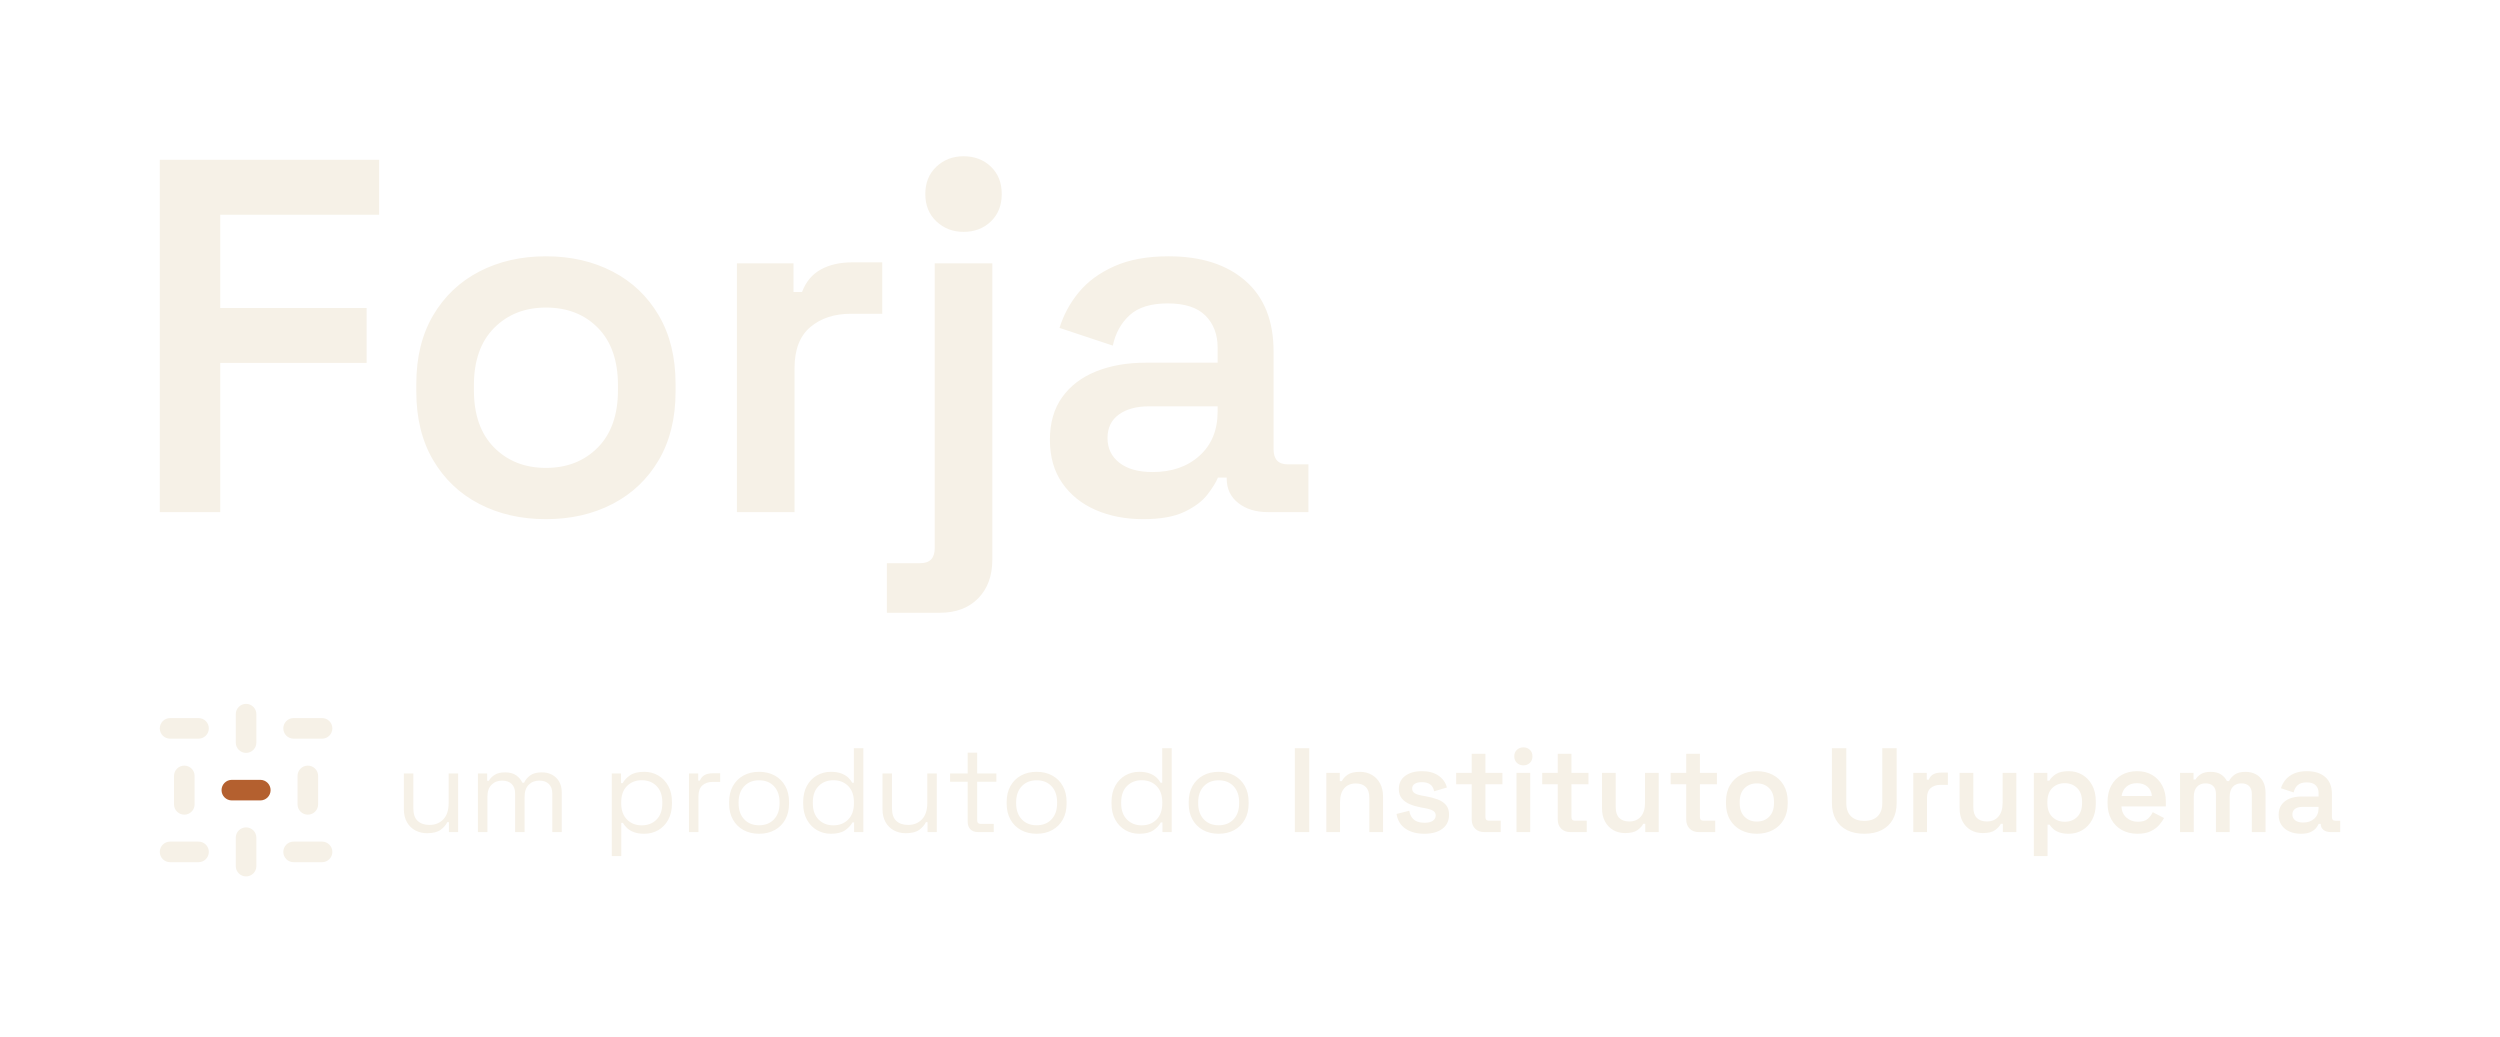
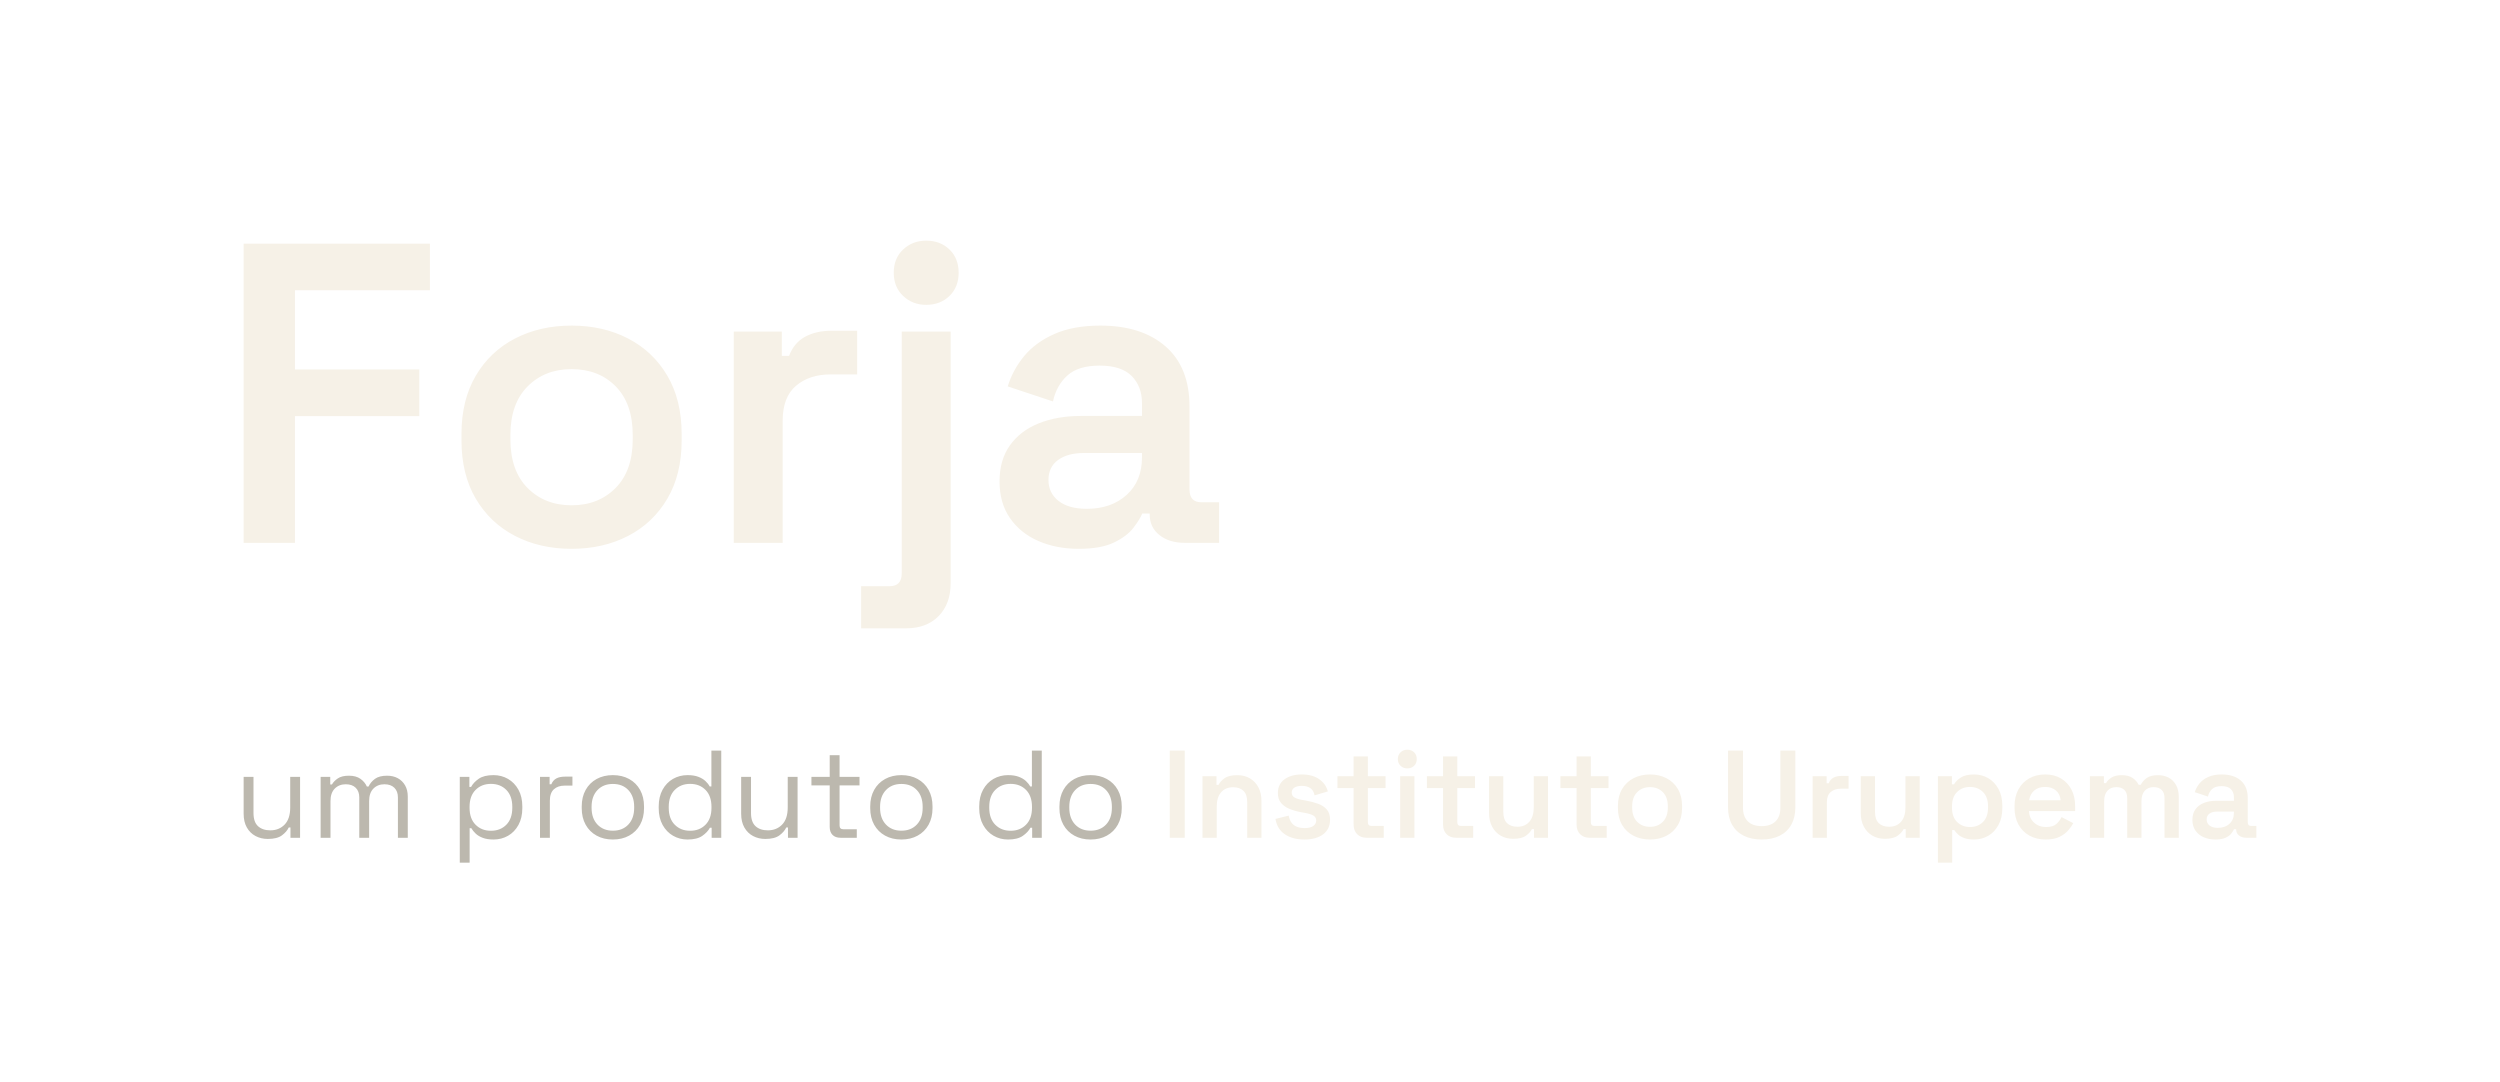
- <svg xmlns="http://www.w3.org/2000/svg" width="1486.37" height="616.08" viewBox="0 0 1486.37 616.08" role="img" aria-labelledby="t d">
-   <path d="M95.0 304.475V95.0H225.413V127.663H130.94V183.107H217.969V215.77H130.94V304.475ZM324.585 308.665Q302.44 308.665 284.968 299.608Q267.495 290.552 257.504 273.521Q247.513 256.49 247.513 232.812V228.234Q247.513 204.555 257.504 187.524Q267.495 170.493 284.968 161.437Q302.44 152.381 324.585 152.381Q346.729 152.381 364.202 161.437Q381.674 170.493 391.665 187.524Q401.657 204.555 401.657 228.234V232.812Q401.657 256.49 391.665 273.521Q381.674 290.552 364.202 299.608Q346.729 308.665 324.585 308.665ZM324.585 278.186Q343.407 278.186 355.407 266.074Q367.407 253.962 367.407 231.967V229.079Q367.407 207.084 355.531 194.972Q343.654 182.86 324.585 182.86Q305.814 182.86 293.788 194.972Q281.762 207.084 281.762 229.079V231.967Q281.762 253.962 293.788 266.074Q305.814 278.186 324.585 278.186ZM438.135 304.475V156.571H471.786V173.59H476.858Q480.307 164.456 488.043 160.214Q495.778 155.972 506.738 155.972H524.536V186.556H505.878Q491.147 186.556 481.766 194.475Q472.384 202.393 472.384 218.934V304.475ZM527.297 364.325V334.834H547.207Q555.74 334.834 555.74 325.856V156.571H589.99V332.694Q589.99 347.17 581.562 355.748Q573.134 364.325 558.748 364.325ZM572.865 137.853Q563.319 137.853 556.732 131.636Q550.144 125.419 550.144 115.379Q550.144 105.287 556.732 99.096Q563.319 92.905 572.865 92.905Q582.71 92.905 589.148 99.096Q595.586 105.287 595.586 115.379Q595.586 125.419 589.148 131.636Q582.71 137.853 572.865 137.853ZM679.667 308.665Q663.912 308.665 651.369 303.181Q638.827 297.697 631.522 287.152Q624.216 276.607 624.216 261.503Q624.216 246.346 631.522 236.152Q638.827 225.959 651.714 220.801Q664.6 215.643 681.044 215.643H723.941V206.688Q723.941 194.957 716.729 187.674Q709.517 180.391 694.263 180.391Q679.308 180.391 671.666 187.349Q664.024 194.306 661.615 205.476L629.939 194.957Q633.53 183.324 641.434 173.74Q649.338 164.157 662.576 158.269Q675.814 152.381 694.757 152.381Q723.769 152.381 740.486 166.992Q757.203 181.603 757.203 209.067V267.098Q757.203 276.076 765.582 276.076H777.919V304.475H753.829Q743.071 304.475 736.203 299.062Q729.335 293.65 729.335 284.567V283.954H724.121Q722.452 288.069 717.923 293.983Q713.393 299.896 704.258 304.28Q695.123 308.665 679.667 308.665ZM685.308 280.655Q702.425 280.655 713.183 270.936Q723.941 261.218 723.941 244.67V241.573H683.318Q671.954 241.573 665.21 246.454Q658.466 251.336 658.466 260.463Q658.466 269.59 665.509 275.122Q672.553 280.655 685.308 280.655Z" fill="#F6F1E7" />
-   <rect x="95.000" y="426.935" width="29.160" height="12.240" rx="6.120" fill="#F6F1E7" />
-   <rect x="140.180" y="418.475" width="12.240" height="29.160" rx="6.120" fill="#F6F1E7" />
-   <rect x="168.440" y="426.935" width="29.160" height="12.240" rx="6.120" fill="#F6F1E7" />
-   <rect x="103.460" y="455.195" width="12.240" height="29.160" rx="6.120" fill="#F6F1E7" />
-   <rect x="131.720" y="463.655" width="29.160" height="12.240" rx="6.120" fill="#B4602F" />
-   <rect x="176.900" y="455.195" width="12.240" height="29.160" rx="6.120" fill="#F6F1E7" />
-   <rect x="95.000" y="500.375" width="29.160" height="12.240" rx="6.120" fill="#F6F1E7" />
-   <rect x="140.180" y="491.915" width="12.240" height="29.160" rx="6.120" fill="#F6F1E7" />
-   <rect x="168.440" y="500.375" width="29.160" height="12.240" rx="6.120" fill="#F6F1E7" />
-   <path d="M253.913 495.384Q250.084 495.384 246.934 493.723Q243.784 492.063 241.948 488.84Q240.111 485.618 240.111 480.968V459.878H245.75V480.559Q245.75 485.713 248.342 488.087Q250.933 490.462 255.377 490.462Q260.369 490.462 263.56 487.162Q266.75 483.863 266.75 477.378V459.878H272.389V494.713H266.893V488.817H265.914Q264.755 491.306 261.999 493.345Q259.243 495.384 253.913 495.384ZM284.153 494.713V459.878H289.649V464.232H290.628Q291.656 462.349 293.945 460.778Q296.234 459.207 300.332 459.207Q304.412 459.207 306.92 460.997Q309.428 462.786 310.588 465.39H311.567Q312.778 462.807 315.24 461.007Q317.702 459.207 322.168 459.207Q325.648 459.207 328.294 460.647Q330.941 462.087 332.468 464.75Q333.995 467.412 333.995 471.131V494.713H328.357V471.62Q328.357 468.143 326.329 466.126Q324.302 464.108 320.633 464.108Q316.811 464.108 314.352 466.574Q311.894 469.039 311.894 473.735V494.713H306.255V471.62Q306.255 468.143 304.227 466.126Q302.2 464.108 298.531 464.108Q294.709 464.108 292.25 466.574Q289.792 469.039 289.792 473.735V494.713ZM363.739 508.963V459.878H369.235V465.62H370.214Q371.628 462.998 374.623 460.939Q377.618 458.881 383.049 458.881Q387.577 458.881 391.312 461.033Q395.047 463.186 397.281 467.196Q399.515 471.207 399.515 476.827V477.764Q399.515 483.333 397.307 487.369Q395.098 491.405 391.363 493.558Q387.628 495.71 383.049 495.71Q379.439 495.71 376.911 494.76Q374.384 493.809 372.813 492.305Q371.242 490.8 370.357 489.235H369.378V508.963ZM381.556 490.705Q386.974 490.705 390.375 487.249Q393.776 483.793 393.776 477.601V476.99Q393.776 470.797 390.364 467.341Q386.953 463.885 381.556 463.885Q376.209 463.885 372.773 467.341Q369.337 470.797 369.337 476.99V477.601Q369.337 483.793 372.773 487.249Q376.209 490.705 381.556 490.705ZM409.624 494.713V459.878H415.12V464.121H416.099Q417.035 461.832 418.953 460.784Q420.871 459.736 424.052 459.736H428.176V464.883H423.657Q419.883 464.883 417.573 466.978Q415.263 469.073 415.263 473.507V494.713ZM451.31 495.71Q446.037 495.71 442.011 493.497Q437.984 491.283 435.739 487.247Q433.493 483.211 433.493 477.764V476.827Q433.493 471.38 435.739 467.344Q437.984 463.308 442.011 461.094Q446.037 458.881 451.31 458.881Q456.582 458.881 460.609 461.094Q464.636 463.308 466.881 467.344Q469.127 471.38 469.127 476.827V477.764Q469.127 483.211 466.881 487.247Q464.636 491.283 460.609 493.497Q456.582 495.71 451.31 495.71ZM451.31 490.664Q456.859 490.664 460.173 487.132Q463.488 483.6 463.488 477.601V476.99Q463.488 470.991 460.184 467.459Q456.88 463.927 451.31 463.927Q445.811 463.927 442.472 467.459Q439.132 470.991 439.132 476.99V477.601Q439.132 483.6 442.472 487.132Q445.811 490.664 451.31 490.664ZM493.991 495.71Q489.484 495.71 485.739 493.558Q481.994 491.405 479.76 487.369Q477.526 483.333 477.526 477.764V476.827Q477.526 471.258 479.734 467.222Q481.943 463.186 485.703 461.033Q489.464 458.881 493.991 458.881Q497.653 458.881 500.155 459.831Q502.657 460.782 504.238 462.251Q505.82 463.72 506.684 465.356H507.663V444.838H513.302V494.713H507.805V488.97H506.827Q505.413 491.572 502.428 493.641Q499.444 495.71 493.991 495.71ZM495.485 490.705Q500.882 490.705 504.293 487.249Q507.704 483.793 507.704 477.601V476.99Q507.704 470.797 504.304 467.341Q500.903 463.885 495.485 463.885Q490.138 463.885 486.702 467.341Q483.265 470.797 483.265 476.99V477.601Q483.265 483.793 486.702 487.249Q490.138 490.705 495.485 490.705ZM538.486 495.384Q534.657 495.384 531.507 493.723Q528.357 492.063 526.52 488.84Q524.684 485.618 524.684 480.968V459.878H530.322V480.559Q530.322 485.713 532.914 488.087Q535.506 490.462 539.949 490.462Q544.942 490.462 548.132 487.162Q551.323 483.863 551.323 477.378V459.878H556.961V494.713H551.465V488.817H550.486Q549.328 491.306 546.572 493.345Q543.816 495.384 538.486 495.384ZM581.555 494.713Q578.569 494.713 576.953 493.071Q575.336 491.429 575.336 488.554V464.759H564.882V459.878H575.336V447.489H580.975V459.878H592.385V464.759H580.975V487.694Q580.975 489.832 583.071 489.832H590.822V494.713ZM616.325 495.71Q611.052 495.71 607.026 493.497Q602.999 491.283 600.754 487.247Q598.508 483.211 598.508 477.764V476.827Q598.508 471.38 600.754 467.344Q602.999 463.308 607.026 461.094Q611.052 458.881 616.325 458.881Q621.597 458.881 625.624 461.094Q629.651 463.308 631.896 467.344Q634.142 471.38 634.142 476.827V477.764Q634.142 483.211 631.896 487.247Q629.651 491.283 625.624 493.497Q621.597 495.71 616.325 495.71ZM616.325 490.664Q621.874 490.664 625.188 487.132Q628.503 483.6 628.503 477.601V476.99Q628.503 470.991 625.199 467.459Q621.895 463.927 616.325 463.927Q610.826 463.927 607.487 467.459Q604.147 470.991 604.147 476.99V477.601Q604.147 483.6 607.487 487.132Q610.826 490.664 616.325 490.664ZM677.318 495.71Q672.81 495.71 669.065 493.558Q665.32 491.405 663.086 487.369Q660.852 483.333 660.852 477.764V476.827Q660.852 471.258 663.061 467.222Q665.269 463.186 669.03 461.033Q672.79 458.881 677.318 458.881Q680.979 458.881 683.481 459.831Q685.983 460.782 687.565 462.251Q689.146 463.72 690.01 465.356H690.989V444.838H696.628V494.713H691.132V488.97H690.153Q688.739 491.572 685.754 493.641Q682.77 495.71 677.318 495.71ZM678.811 490.705Q684.208 490.705 687.619 487.249Q691.031 483.793 691.031 477.601V476.99Q691.031 470.797 687.63 467.341Q684.229 463.885 678.811 463.885Q673.464 463.885 670.028 467.341Q666.592 470.797 666.592 476.99V477.601Q666.592 483.793 670.028 487.249Q673.464 490.705 678.811 490.705ZM724.554 495.71Q719.281 495.71 715.254 493.497Q711.228 491.283 708.982 487.247Q706.737 483.211 706.737 477.764V476.827Q706.737 471.38 708.982 467.344Q711.228 463.308 715.254 461.094Q719.281 458.881 724.554 458.881Q729.826 458.881 733.853 461.094Q737.879 463.308 740.125 467.344Q742.37 471.38 742.37 476.827V477.764Q742.37 483.211 740.125 487.247Q737.879 491.283 733.853 493.497Q729.826 495.71 724.554 495.71ZM724.554 490.664Q730.103 490.664 733.417 487.132Q736.732 483.6 736.732 477.601V476.99Q736.732 470.991 733.427 467.459Q730.123 463.927 724.554 463.927Q719.055 463.927 715.715 467.459Q712.375 470.991 712.375 476.99V477.601Q712.375 483.6 715.715 487.132Q719.055 490.664 724.554 490.664Z" fill="#F6F1E7" />
-   <path d="M769.844 494.713V444.838H778.402V494.713ZM788.558 494.713V459.497H796.57V464.44H797.778Q798.708 462.426 801.159 460.664Q803.61 458.902 808.521 458.902Q812.591 458.902 815.696 460.734Q818.802 462.566 820.543 465.854Q822.284 469.143 822.284 473.623V494.713H814.13V474.26Q814.13 469.971 812.015 467.889Q809.899 465.806 806.066 465.806Q801.722 465.806 799.217 468.687Q796.713 471.567 796.713 476.87V494.713ZM846.892 495.71Q840.093 495.71 835.67 492.718Q831.246 489.725 830.307 483.931L837.861 482.03Q838.373 484.748 839.648 486.304Q840.923 487.86 842.806 488.522Q844.689 489.183 846.892 489.183Q850.227 489.183 851.916 487.967Q853.606 486.75 853.606 484.862Q853.606 482.962 852 482.015Q850.394 481.068 847.097 480.473L844.878 480.08Q841.248 479.392 838.259 478.158Q835.27 476.923 833.473 474.752Q831.677 472.58 831.677 469.177Q831.677 464.041 835.468 461.27Q839.26 458.5 845.455 458.5Q851.369 458.5 855.231 461.142Q859.094 463.785 860.255 468.197L852.68 470.463Q852.085 467.506 850.177 466.266Q848.269 465.026 845.455 465.026Q842.653 465.026 841.125 466.023Q839.596 467.019 839.596 468.824Q839.596 470.733 841.146 471.64Q842.696 472.547 845.343 473.012L847.562 473.405Q851.477 474.093 854.651 475.256Q857.824 476.419 859.675 478.561Q861.525 480.703 861.525 484.333Q861.525 489.778 857.556 492.744Q853.586 495.71 846.892 495.71ZM882.434 494.713Q879.067 494.713 877.031 492.67Q874.995 490.628 874.995 487.181V466.284H865.761V459.497H874.995V448.176H883.15V459.497H893.264V466.284H883.15V485.788Q883.15 487.926 885.17 487.926H892.234V494.713ZM901.632 494.713V459.497H909.787V494.713ZM905.709 455.041Q903.436 455.041 901.868 453.56Q900.3 452.08 900.3 449.69Q900.3 447.287 901.868 445.813Q903.436 444.339 905.709 444.339Q908.053 444.339 909.586 445.813Q911.119 447.287 911.119 449.69Q911.119 452.08 909.586 453.56Q908.053 455.041 905.709 455.041ZM933.591 494.713Q930.225 494.713 928.189 492.67Q926.153 490.628 926.153 487.181V466.284H916.919V459.497H926.153V448.176H934.307V459.497H944.421V466.284H934.307V485.788Q934.307 487.926 936.327 487.926H943.392V494.713ZM966.231 495.307Q962.173 495.307 959.061 493.475Q955.949 491.643 954.208 488.326Q952.467 485.008 952.467 480.587V459.497H960.622V479.949Q960.622 484.226 962.737 486.315Q964.852 488.403 968.685 488.403Q973.03 488.403 975.534 485.523Q978.039 482.643 978.039 477.34V459.497H986.193V494.713H978.181V489.77H976.973Q976.044 491.725 973.593 493.516Q971.142 495.307 966.231 495.307ZM1009.971 494.713Q1006.605 494.713 1004.569 492.67Q1002.533 490.628 1002.533 487.181V466.284H993.299V459.497H1002.533V448.176H1010.687V459.497H1020.801V466.284H1010.687V485.788Q1010.687 487.926 1012.707 487.926H1019.772V494.713ZM1044.527 495.71Q1039.255 495.71 1035.095 493.554Q1030.935 491.398 1028.556 487.343Q1026.177 483.288 1026.177 477.65V476.56Q1026.177 470.922 1028.556 466.867Q1030.935 462.812 1035.095 460.656Q1039.255 458.5 1044.527 458.5Q1049.8 458.5 1053.96 460.656Q1058.12 462.812 1060.499 466.867Q1062.878 470.922 1062.878 476.56V477.65Q1062.878 483.288 1060.499 487.343Q1058.12 491.398 1053.96 493.554Q1049.8 495.71 1044.527 495.71ZM1044.527 488.453Q1049.009 488.453 1051.866 485.569Q1054.723 482.685 1054.723 477.449V476.761Q1054.723 471.524 1051.895 468.64Q1049.068 465.757 1044.527 465.757Q1040.058 465.757 1037.195 468.64Q1034.332 471.524 1034.332 476.761V477.449Q1034.332 482.685 1037.195 485.569Q1040.058 488.453 1044.527 488.453ZM1108.41 495.71Q1102.42 495.71 1098.1 493.528Q1093.781 491.346 1091.471 487.234Q1089.162 483.122 1089.162 477.397V444.838H1097.719V477.632Q1097.719 482.566 1100.482 485.308Q1103.245 488.051 1108.41 488.051Q1113.576 488.051 1116.338 485.308Q1119.101 482.566 1119.101 477.632V444.838H1127.658V477.397Q1127.658 483.122 1125.355 487.234Q1123.052 491.346 1118.726 493.528Q1114.4 495.71 1108.41 495.71ZM1137.541 494.713V459.497H1145.553V463.55H1146.76Q1147.582 461.375 1149.423 460.365Q1151.265 459.355 1153.875 459.355H1158.112V466.636H1153.67Q1150.163 466.636 1147.929 468.522Q1145.695 470.407 1145.695 474.346V494.713ZM1178.841 495.307Q1174.783 495.307 1171.671 493.475Q1168.559 491.643 1166.818 488.326Q1165.077 485.008 1165.077 480.587V459.497H1173.232V479.949Q1173.232 484.226 1175.347 486.315Q1177.462 488.403 1181.295 488.403Q1185.64 488.403 1188.144 485.523Q1190.649 482.643 1190.649 477.34V459.497H1198.803V494.713H1190.791V489.77H1189.583Q1188.654 491.725 1186.203 493.516Q1183.752 495.307 1178.841 495.307ZM1209.218 508.963V459.497H1217.23V464.134H1218.438Q1219.699 461.93 1222.37 460.215Q1225.041 458.5 1229.977 458.5Q1234.314 458.5 1237.973 460.614Q1241.632 462.728 1243.847 466.777Q1246.062 470.826 1246.062 476.56V477.65Q1246.062 483.371 1243.853 487.426Q1241.644 491.481 1237.985 493.596Q1234.327 495.71 1229.977 495.71Q1226.671 495.71 1224.41 494.912Q1222.15 494.114 1220.77 492.857Q1219.389 491.601 1218.58 490.302H1217.373V508.963ZM1227.569 488.571Q1232.072 488.571 1234.977 485.706Q1237.882 482.84 1237.882 477.449V476.761Q1237.882 471.369 1234.947 468.504Q1232.013 465.639 1227.569 465.639Q1223.137 465.639 1220.196 468.504Q1217.255 471.369 1217.255 476.761V477.449Q1217.255 482.84 1220.196 485.706Q1223.137 488.571 1227.569 488.571ZM1270.824 495.71Q1265.54 495.71 1261.526 493.466Q1257.513 491.221 1255.275 487.131Q1253.037 483.04 1253.037 477.532V476.677Q1253.037 471.157 1255.246 467.073Q1257.454 462.988 1261.426 460.744Q1265.397 458.5 1270.62 458.5Q1275.759 458.5 1279.587 460.765Q1283.416 463.031 1285.554 467.078Q1287.691 471.125 1287.691 476.515V479.442H1261.309Q1261.464 483.574 1264.235 486.073Q1267.006 488.571 1271.06 488.571Q1275.023 488.571 1276.96 486.832Q1278.897 485.094 1279.911 482.887L1286.638 486.36Q1285.628 488.3 1283.74 490.486Q1281.852 492.671 1278.742 494.191Q1275.632 495.71 1270.824 495.71ZM1261.38 473.268H1279.407Q1279.122 469.755 1276.743 467.697Q1274.364 465.639 1270.561 465.639Q1266.653 465.639 1264.291 467.697Q1261.929 469.755 1261.38 473.268ZM1296.143 494.713V459.497H1304.155V463.469H1305.363Q1306.314 461.663 1308.489 460.283Q1310.664 458.902 1314.305 458.902Q1318.156 458.902 1320.492 460.444Q1322.828 461.986 1324.027 464.399H1325.235Q1326.446 462.044 1328.717 460.473Q1330.988 458.902 1335.149 458.902Q1338.476 458.902 1341.142 460.304Q1343.808 461.706 1345.392 464.483Q1346.977 467.26 1346.977 471.398V494.713H1338.822V472.002Q1338.822 468.943 1337.195 467.345Q1335.568 465.748 1332.623 465.748Q1329.372 465.748 1327.505 467.832Q1325.637 469.916 1325.637 473.811V494.713H1317.483V472.002Q1317.483 468.943 1315.855 467.345Q1314.228 465.748 1311.284 465.748Q1308.033 465.748 1306.165 467.832Q1304.298 469.916 1304.298 473.811V494.713ZM1367.972 495.71Q1364.221 495.71 1361.235 494.404Q1358.248 493.099 1356.509 490.588Q1354.769 488.077 1354.769 484.481Q1354.769 480.872 1356.509 478.445Q1358.248 476.018 1361.316 474.79Q1364.385 473.562 1368.3 473.562H1378.513V471.43Q1378.513 468.637 1376.796 466.903Q1375.079 465.169 1371.447 465.169Q1367.887 465.169 1366.067 466.825Q1364.248 468.482 1363.674 471.141L1356.132 468.637Q1356.987 465.867 1358.869 463.585Q1360.751 461.303 1363.903 459.902Q1367.055 458.5 1371.565 458.5Q1378.473 458.5 1382.453 461.978Q1386.433 465.457 1386.433 471.996V485.813Q1386.433 487.951 1388.428 487.951H1391.365V494.713H1385.63Q1383.068 494.713 1381.433 493.424Q1379.798 492.135 1379.798 489.973V489.827H1378.556Q1378.159 490.806 1377.08 492.214Q1376.002 493.622 1373.827 494.666Q1371.652 495.71 1367.972 495.71ZM1369.315 489.041Q1373.391 489.041 1375.952 486.727Q1378.513 484.413 1378.513 480.473V479.736H1368.841Q1366.136 479.736 1364.53 480.898Q1362.924 482.06 1362.924 484.233Q1362.924 486.407 1364.601 487.724Q1366.278 489.041 1369.315 489.041Z" fill="#F6F1E7" />
+ <svg xmlns="http://www.w3.org/2000/svg" width="974.81" height="421.67" viewBox="0 0 974.81 421.67" role="img" aria-labelledby="t d">
+   <path d="M95.0 211.667V95H167.633V113.192H115.017V144.071H163.488V162.263H115.017V211.667ZM222.867 214Q210.533 214 200.802 208.956Q191.071 203.913 185.506 194.427Q179.942 184.942 179.942 171.754V169.204Q179.942 156.017 185.506 146.531Q191.071 137.046 200.802 132.002Q210.533 126.958 222.867 126.958Q235.2 126.958 244.931 132.002Q254.663 137.046 260.227 146.531Q265.792 156.017 265.792 169.204V171.754Q265.792 184.942 260.227 194.427Q254.663 203.913 244.931 208.956Q235.2 214 222.867 214ZM222.867 197.025Q233.35 197.025 240.033 190.279Q246.717 183.533 246.717 171.283V169.675Q246.717 157.425 240.102 150.679Q233.487 143.933 222.867 143.933Q212.413 143.933 205.715 150.679Q199.017 157.425 199.017 169.675V171.283Q199.017 183.533 205.715 190.279Q212.413 197.025 222.867 197.025ZM286.108 211.667V129.292H304.85V138.771H307.675Q309.596 133.683 313.904 131.321Q318.213 128.958 324.317 128.958H334.229V145.992H323.838Q315.633 145.992 310.408 150.402Q305.183 154.813 305.183 164.025V211.667ZM335.767 245V228.575H346.856Q351.608 228.575 351.608 223.575V129.292H370.683V227.383Q370.683 235.446 365.99 240.223Q361.296 245 353.283 245ZM361.146 118.867Q355.829 118.867 352.16 115.404Q348.492 111.942 348.492 106.35Q348.492 100.729 352.16 97.281Q355.829 93.833 361.146 93.833Q366.629 93.833 370.215 97.281Q373.8 100.729 373.8 106.35Q373.8 111.942 370.215 115.404Q366.629 118.867 361.146 118.867ZM420.629 214Q411.854 214 404.869 210.946Q397.883 207.892 393.815 202.019Q389.746 196.146 389.746 187.733Q389.746 179.292 393.815 173.615Q397.883 167.937 405.06 165.065Q412.238 162.192 421.396 162.192H445.287V157.204Q445.287 150.671 441.271 146.615Q437.254 142.558 428.758 142.558Q420.429 142.558 416.173 146.433Q411.917 150.308 410.575 156.529L392.933 150.671Q394.933 144.192 399.335 138.854Q403.738 133.517 411.11 130.237Q418.483 126.958 429.033 126.958Q445.192 126.958 454.502 135.096Q463.813 143.233 463.813 158.529V190.85Q463.813 195.85 468.479 195.85H475.35V211.667H461.933Q455.942 211.667 452.117 208.652Q448.292 205.638 448.292 200.579V200.238H445.387Q444.458 202.529 441.935 205.823Q439.413 209.117 434.325 211.558Q429.238 214 420.629 214ZM423.771 198.4Q433.304 198.4 439.296 192.987Q445.287 187.575 445.287 178.358V176.633H422.663Q416.333 176.633 412.577 179.352Q408.821 182.071 408.821 187.154Q408.821 192.237 412.744 195.319Q416.667 198.4 423.771 198.4Z" fill="#F6F1E7" />
+   <path d="M104.409 327.124Q101.799 327.124 99.651 325.992Q97.504 324.86 96.252 322.664Q95.0 320.467 95.0 317.297V302.92H98.844V317.018Q98.844 320.532 100.611 322.15Q102.377 323.769 105.406 323.769Q108.81 323.769 110.985 321.52Q113.16 319.27 113.16 314.85V302.92H117.004V326.667H113.257V322.647H112.59Q111.8 324.344 109.921 325.734Q108.042 327.124 104.409 327.124ZM125.023 326.667V302.92H128.77V305.888H129.438Q130.138 304.605 131.699 303.534Q133.259 302.463 136.053 302.463Q138.834 302.463 140.544 303.682Q142.253 304.902 143.044 306.678H143.712Q144.537 304.916 146.216 303.689Q147.894 302.463 150.938 302.463Q153.31 302.463 155.115 303.444Q156.919 304.426 157.96 306.241Q159.001 308.056 159.001 310.591V326.667H155.157V310.925Q155.157 308.554 153.775 307.179Q152.393 305.804 149.892 305.804Q147.286 305.804 145.61 307.484Q143.934 309.165 143.934 312.366V326.667H140.09V310.925Q140.09 308.554 138.708 307.179Q137.326 305.804 134.825 305.804Q132.219 305.804 130.543 307.484Q128.867 309.165 128.867 312.366V326.667ZM179.278 336.381V302.92H183.024V306.835H183.692Q184.656 305.047 186.697 303.643Q188.739 302.24 192.442 302.24Q195.528 302.24 198.074 303.707Q200.62 305.175 202.143 307.909Q203.666 310.643 203.666 314.474V315.113Q203.666 318.909 202.161 321.661Q200.655 324.412 198.109 325.879Q195.563 327.347 192.442 327.347Q189.98 327.347 188.257 326.699Q186.534 326.051 185.463 325.025Q184.392 324 183.789 322.932H183.122V336.381ZM191.424 323.935Q195.117 323.935 197.435 321.579Q199.754 319.223 199.754 315.002V314.585Q199.754 310.364 197.428 308.008Q195.103 305.652 191.424 305.652Q187.779 305.652 185.436 308.008Q183.093 310.364 183.093 314.585V315.002Q183.093 319.223 185.436 321.579Q187.779 323.935 191.424 323.935ZM210.558 326.667V302.92H214.304V305.813H214.972Q215.61 304.252 216.917 303.537Q218.225 302.823 220.393 302.823H223.204V306.332H220.124Q217.551 306.332 215.976 307.76Q214.402 309.188 214.402 312.211V326.667ZM238.975 327.347Q235.381 327.347 232.636 325.838Q229.891 324.329 228.36 321.578Q226.829 318.826 226.829 315.113V314.474Q226.829 310.761 228.36 308.009Q229.891 305.258 232.636 303.749Q235.381 302.24 238.975 302.24Q242.569 302.24 245.314 303.749Q248.059 305.258 249.59 308.009Q251.121 310.761 251.121 314.474V315.113Q251.121 318.826 249.59 321.578Q248.059 324.329 245.314 325.838Q242.569 327.347 238.975 327.347ZM238.975 323.907Q242.758 323.907 245.017 321.499Q247.277 319.091 247.277 315.002V314.585Q247.277 310.495 245.024 308.088Q242.772 305.68 238.975 305.68Q235.227 305.68 232.95 308.088Q230.673 310.495 230.673 314.585V315.002Q230.673 319.091 232.95 321.499Q235.227 323.907 238.975 323.907ZM268.071 327.347Q264.999 327.347 262.445 325.879Q259.892 324.412 258.369 321.661Q256.846 318.909 256.846 315.113V314.474Q256.846 310.677 258.352 307.926Q259.858 305.175 262.421 303.707Q264.984 302.24 268.071 302.24Q270.567 302.24 272.273 302.888Q273.978 303.536 275.057 304.537Q276.135 305.539 276.724 306.654H277.391V292.667H281.235V326.667H277.488V322.752H276.821Q275.857 324.526 273.823 325.936Q271.788 327.347 268.071 327.347ZM269.089 323.935Q272.769 323.935 275.094 321.579Q277.419 319.223 277.419 315.002V314.585Q277.419 310.364 275.101 308.008Q272.783 305.652 269.089 305.652Q265.444 305.652 263.102 308.008Q260.759 310.364 260.759 314.585V315.002Q260.759 319.223 263.102 321.579Q265.444 323.935 269.089 323.935ZM298.403 327.124Q295.793 327.124 293.645 325.992Q291.498 324.86 290.246 322.664Q288.994 320.467 288.994 317.297V302.92H292.838V317.018Q292.838 320.532 294.605 322.15Q296.372 323.769 299.401 323.769Q302.804 323.769 304.979 321.52Q307.154 319.27 307.154 314.85V302.92H310.998V326.667H307.251V322.647H306.584Q305.794 324.344 303.915 325.734Q302.037 327.124 298.403 327.124ZM327.764 326.667Q325.728 326.667 324.626 325.547Q323.524 324.428 323.524 322.468V306.247H316.398V302.92H323.524V294.474H327.368V302.92H335.146V306.247H327.368V321.882Q327.368 323.34 328.797 323.34H334.081V326.667ZM351.466 327.347Q347.872 327.347 345.127 325.838Q342.382 324.329 340.851 321.578Q339.321 318.826 339.321 315.113V314.474Q339.321 310.761 340.851 308.009Q342.382 305.258 345.127 303.749Q347.872 302.24 351.466 302.24Q355.061 302.24 357.806 303.749Q360.551 305.258 362.081 308.009Q363.612 310.761 363.612 314.474V315.113Q363.612 318.826 362.081 321.578Q360.551 324.329 357.806 325.838Q355.061 327.347 351.466 327.347ZM351.466 323.907Q355.249 323.907 357.509 321.499Q359.768 319.091 359.768 315.002V314.585Q359.768 310.495 357.516 308.088Q355.263 305.68 351.466 305.68Q347.718 305.68 345.441 308.088Q343.164 310.495 343.164 314.585V315.002Q343.164 319.091 345.441 321.499Q347.718 323.907 351.466 323.907ZM393.045 327.347Q389.973 327.347 387.42 325.879Q384.867 324.412 383.344 321.661Q381.821 318.909 381.821 315.113V314.474Q381.821 310.677 383.326 307.926Q384.832 305.175 387.395 303.707Q389.959 302.24 393.045 302.24Q395.542 302.24 397.247 302.888Q398.953 303.536 400.031 304.537Q401.109 305.539 401.698 306.654H402.365V292.667H406.209V326.667H402.463V322.752H401.795Q400.832 324.526 398.797 325.936Q396.762 327.347 393.045 327.347ZM394.064 323.935Q397.743 323.935 400.068 321.579Q402.394 319.223 402.394 315.002V314.585Q402.394 310.364 400.075 308.008Q397.757 305.652 394.064 305.652Q390.419 305.652 388.076 308.008Q385.733 310.364 385.733 314.585V315.002Q385.733 319.223 388.076 321.579Q390.419 323.935 394.064 323.935ZM425.246 327.347Q421.652 327.347 418.907 325.838Q416.162 324.329 414.631 321.578Q413.101 318.826 413.101 315.113V314.474Q413.101 310.761 414.631 308.009Q416.162 305.258 418.907 303.749Q421.652 302.24 425.246 302.24Q428.841 302.24 431.586 303.749Q434.331 305.258 435.861 308.009Q437.392 310.761 437.392 314.474V315.113Q437.392 318.826 435.861 321.578Q434.331 324.329 431.586 325.838Q428.841 327.347 425.246 327.347ZM425.246 323.907Q429.029 323.907 431.289 321.499Q433.548 319.091 433.548 315.002V314.585Q433.548 310.495 431.296 308.088Q429.043 305.68 425.246 305.68Q421.498 305.68 419.221 308.088Q416.944 310.495 416.944 314.585V315.002Q416.944 319.091 419.221 321.499Q421.498 323.907 425.246 323.907Z" fill="#BCB8AE" />
+   <path d="M456.121 326.667V292.667H461.955V326.667ZM468.879 326.667V302.66H474.34V306.03H475.164Q475.798 304.657 477.468 303.456Q479.139 302.255 482.487 302.255Q485.262 302.255 487.379 303.504Q489.496 304.752 490.683 306.994Q491.87 309.236 491.87 312.29V326.667H486.311V312.724Q486.311 309.8 484.869 308.381Q483.427 306.961 480.814 306.961Q477.852 306.961 476.145 308.925Q474.438 310.888 474.438 314.503V326.667ZM508.645 327.347Q504.01 327.347 500.995 325.307Q497.979 323.267 497.339 319.317L502.489 318.021Q502.837 319.874 503.707 320.935Q504.576 321.995 505.86 322.446Q507.143 322.897 508.645 322.897Q510.918 322.897 512.07 322.068Q513.222 321.239 513.222 319.952Q513.222 318.656 512.127 318.011Q511.032 317.365 508.785 316.96L507.272 316.691Q504.797 316.223 502.76 315.381Q500.722 314.54 499.497 313.059Q498.273 311.579 498.273 309.259Q498.273 305.758 500.857 303.869Q503.442 301.98 507.665 301.98Q511.697 301.98 514.33 303.782Q516.963 305.583 517.755 308.591L512.59 310.135Q512.185 308.12 510.884 307.275Q509.584 306.429 507.665 306.429Q505.755 306.429 504.713 307.109Q503.672 307.788 503.672 309.018Q503.672 310.32 504.728 310.938Q505.784 311.556 507.589 311.873L509.102 312.141Q511.771 312.61 513.934 313.403Q516.097 314.196 517.359 315.656Q518.621 317.116 518.621 319.591Q518.621 323.303 515.915 325.325Q513.208 327.347 508.645 327.347ZM532.874 326.667Q530.579 326.667 529.191 325.274Q527.803 323.882 527.803 321.533V307.287H521.508V302.66H527.803V294.942H533.362V302.66H540.257V307.287H533.362V320.583Q533.362 322.04 534.739 322.04H539.555V326.667ZM545.961 326.667V302.66H551.52V326.667ZM548.741 299.622Q547.191 299.622 546.122 298.613Q545.053 297.604 545.053 295.974Q545.053 294.336 546.122 293.331Q547.191 292.327 548.741 292.327Q550.339 292.327 551.384 293.331Q552.429 294.336 552.429 295.974Q552.429 297.604 551.384 298.613Q550.339 299.622 548.741 299.622ZM567.748 326.667Q565.453 326.667 564.065 325.274Q562.677 323.882 562.677 321.533V307.287H556.382V302.66H562.677V294.942H568.236V302.66H575.131V307.287H568.236V320.583Q568.236 322.04 569.613 322.04H574.429V326.667ZM589.999 327.072Q587.233 327.072 585.111 325.823Q582.99 324.574 581.803 322.313Q580.616 320.051 580.616 317.037V302.66H586.175V316.603Q586.175 319.518 587.617 320.942Q589.059 322.366 591.672 322.366Q594.634 322.366 596.341 320.402Q598.048 318.439 598.048 314.824V302.66H603.607V326.667H598.145V323.297H597.322Q596.688 324.63 595.017 325.851Q593.346 327.072 589.999 327.072ZM619.817 326.667Q617.522 326.667 616.134 325.274Q614.746 323.882 614.746 321.533V307.287H608.451V302.66H614.746V294.942H620.305V302.66H627.2V307.287H620.305V320.583Q620.305 322.04 621.682 322.04H626.498V326.667ZM643.374 327.347Q639.78 327.347 636.944 325.877Q634.108 324.407 632.486 321.643Q630.864 318.878 630.864 315.035V314.292Q630.864 310.449 632.486 307.684Q634.108 304.92 636.944 303.45Q639.78 301.98 643.374 301.98Q646.968 301.98 649.804 303.45Q652.64 304.92 654.262 307.684Q655.883 310.449 655.883 314.292V315.035Q655.883 318.878 654.262 321.643Q652.64 324.407 649.804 325.877Q646.968 327.347 643.374 327.347ZM643.374 322.4Q646.429 322.4 648.377 320.434Q650.324 318.468 650.324 314.898V314.429Q650.324 310.859 648.397 308.893Q646.469 306.927 643.374 306.927Q640.327 306.927 638.375 308.893Q636.423 310.859 636.423 314.429V314.898Q636.423 318.468 638.375 320.434Q640.327 322.4 643.374 322.4ZM686.923 327.347Q682.839 327.347 679.895 325.859Q676.95 324.372 675.376 321.568Q673.801 318.765 673.801 314.863V292.667H679.635V315.023Q679.635 318.386 681.518 320.256Q683.402 322.125 686.923 322.125Q690.444 322.125 692.328 320.256Q694.211 318.386 694.211 315.023V292.667H700.045V314.863Q700.045 318.765 698.474 321.568Q696.904 324.372 693.956 325.859Q691.007 327.347 686.923 327.347ZM706.781 326.667V302.66H712.243V305.423H713.067Q713.626 303.94 714.882 303.252Q716.138 302.563 717.916 302.563H720.805V307.527H717.777Q715.386 307.527 713.863 308.812Q712.34 310.098 712.34 312.783V326.667ZM734.936 327.072Q732.17 327.072 730.048 325.823Q727.927 324.574 726.74 322.313Q725.553 320.051 725.553 317.037V302.66H731.112V316.603Q731.112 319.518 732.554 320.942Q733.996 322.366 736.609 322.366Q739.571 322.366 741.278 320.402Q742.985 318.439 742.985 314.824V302.66H748.544V326.667H743.082V323.297H742.259Q741.625 324.63 739.954 325.851Q738.284 327.072 734.936 327.072ZM755.644 336.381V302.66H761.106V305.821H761.929Q762.789 304.319 764.61 303.15Q766.431 301.98 769.796 301.98Q772.752 301.98 775.246 303.422Q777.741 304.863 779.251 307.623Q780.761 310.383 780.761 314.292V315.035Q780.761 318.935 779.255 321.7Q777.749 324.464 775.255 325.905Q772.761 327.347 769.796 327.347Q767.542 327.347 766.001 326.803Q764.46 326.259 763.519 325.402Q762.578 324.545 762.027 323.66H761.203V336.381ZM768.154 322.48Q771.224 322.48 773.204 320.527Q775.185 318.573 775.185 314.898V314.429Q775.185 310.753 773.184 308.8Q771.183 306.847 768.154 306.847Q765.133 306.847 763.128 308.8Q761.123 310.753 761.123 314.429V314.898Q761.123 318.573 763.128 320.527Q765.133 322.48 768.154 322.48ZM797.642 327.347Q794.039 327.347 791.303 325.817Q788.567 324.287 787.041 321.498Q785.516 318.709 785.516 314.955V314.372Q785.516 310.609 787.021 307.825Q788.527 305.04 791.234 303.51Q793.942 301.98 797.502 301.98Q801.005 301.98 803.615 303.525Q806.225 305.069 807.682 307.828Q809.14 310.587 809.14 314.262V316.257H791.155Q791.261 319.074 793.149 320.777Q795.038 322.48 797.802 322.48Q800.504 322.48 801.824 321.295Q803.145 320.11 803.836 318.605L808.422 320.973Q807.733 322.295 806.446 323.785Q805.159 325.275 803.039 326.311Q800.919 327.347 797.642 327.347ZM791.203 312.048H803.492Q803.298 309.653 801.676 308.25Q800.054 306.847 797.462 306.847Q794.798 306.847 793.188 308.25Q791.577 309.653 791.203 312.048ZM814.901 326.667V302.66H820.363V305.368H821.187Q821.835 304.137 823.318 303.196Q824.8 302.255 827.282 302.255Q829.908 302.255 831.5 303.306Q833.093 304.357 833.91 306.002H834.733Q835.559 304.397 837.107 303.326Q838.655 302.255 841.492 302.255Q843.76 302.255 845.577 303.21Q847.394 304.166 848.475 306.059Q849.555 307.952 849.555 310.773V326.667H843.996V311.185Q843.996 309.1 842.886 308.01Q841.777 306.921 839.77 306.921Q837.554 306.921 836.281 308.342Q835.008 309.763 835.008 312.418V326.667H829.449V311.185Q829.449 309.1 828.339 308.01Q827.23 306.921 825.223 306.921Q823.007 306.921 821.734 308.342Q820.46 309.763 820.46 312.418V326.667ZM863.867 327.347Q861.31 327.347 859.274 326.457Q857.239 325.567 856.053 323.855Q854.867 322.143 854.867 319.692Q854.867 317.232 856.053 315.577Q857.239 313.923 859.33 313.085Q861.422 312.248 864.091 312.248H871.054V310.795Q871.054 308.891 869.883 307.709Q868.712 306.527 866.237 306.527Q863.809 306.527 862.569 307.656Q861.328 308.785 860.937 310.598L855.796 308.891Q856.379 307.003 857.662 305.447Q858.945 303.892 861.093 302.936Q863.242 301.98 866.317 301.98Q871.026 301.98 873.739 304.352Q876.452 306.723 876.452 311.181V320.6Q876.452 322.057 877.812 322.057H879.815V326.667H875.905Q874.159 326.667 873.044 325.788Q871.929 324.91 871.929 323.435V323.336H871.083Q870.812 324.004 870.077 324.964Q869.341 325.924 867.859 326.635Q866.376 327.347 863.867 327.347ZM864.783 322.8Q867.561 322.8 869.307 321.223Q871.054 319.646 871.054 316.96V316.457H864.46Q862.616 316.457 861.521 317.249Q860.426 318.042 860.426 319.523Q860.426 321.004 861.569 321.902Q862.713 322.8 864.783 322.8Z" fill="#F6F1E7" />
</svg>
